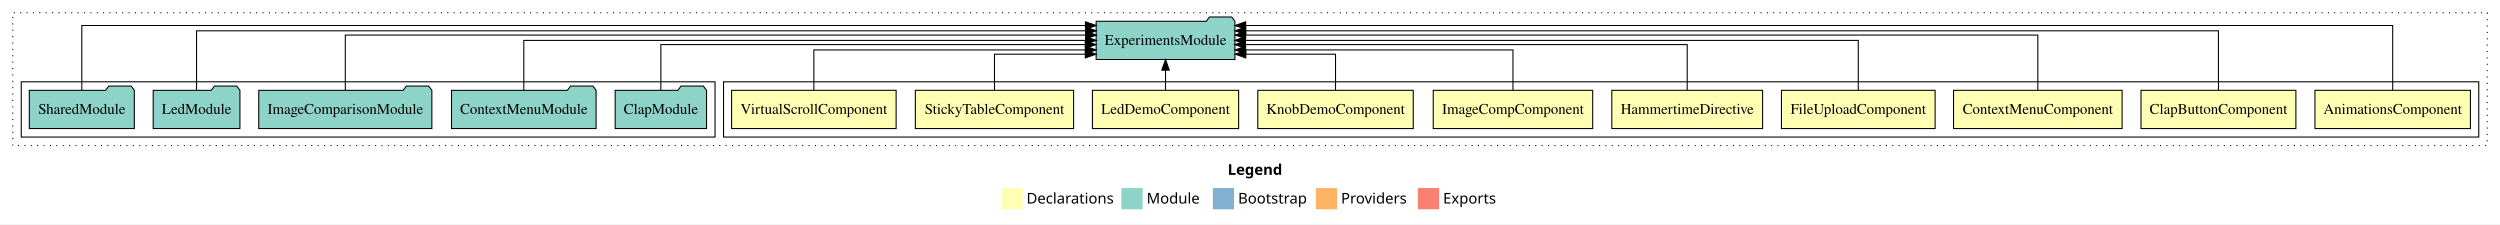
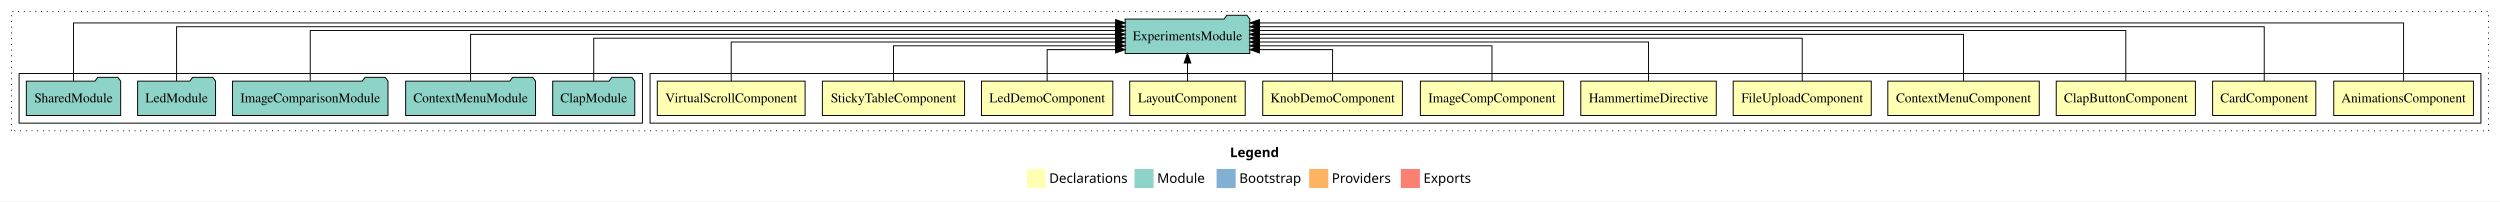
- <svg xmlns="http://www.w3.org/2000/svg" width="2353pt" height="211pt" viewBox="0.00 0.00 2353.00 211.00">
+ <svg xmlns="http://www.w3.org/2000/svg" width="2619pt" height="211pt" viewBox="0.00 0.00 2619.00 211.00">
  <g id="graph0" class="graph" transform="scale(1 1) rotate(0) translate(4 207)">
-     <polygon fill="#ffffff" stroke="transparent" points="-4,4 -4,-207 2349,-207 2349,4 -4,4" />
-     <text text-anchor="start" x="1151.509" y="-42.4" font-family="sans-serif" font-weight="bold" font-size="14.00" fill="#000000">Legend</text>
-     <polygon fill="#ffffb3" stroke="transparent" points="938.5,-10 938.5,-30 958.5,-30 958.5,-10 938.5,-10" />
-     <text text-anchor="start" x="962.129" y="-15.4" font-family="sans-serif" font-size="14.00" fill="#000000">  Declarations</text>
-     <polygon fill="#8dd3c7" stroke="transparent" points="1051.5,-10 1051.5,-30 1071.5,-30 1071.5,-10 1051.5,-10" />
-     <text text-anchor="start" x="1075.225" y="-15.4" font-family="sans-serif" font-size="14.00" fill="#000000">  Module</text>
-     <polygon fill="#80b1d3" stroke="transparent" points="1137.5,-10 1137.5,-30 1157.5,-30 1157.5,-10 1137.5,-10" />
-     <text text-anchor="start" x="1161.281" y="-15.4" font-family="sans-serif" font-size="14.00" fill="#000000">  Bootstrap</text>
-     <polygon fill="#fdb462" stroke="transparent" points="1234.5,-10 1234.5,-30 1254.5,-30 1254.5,-10 1234.5,-10" />
-     <text text-anchor="start" x="1258.173" y="-15.4" font-family="sans-serif" font-size="14.00" fill="#000000">  Providers</text>
-     <polygon fill="#fb8072" stroke="transparent" points="1330.5,-10 1330.5,-30 1350.5,-30 1350.5,-10 1330.5,-10" />
-     <text text-anchor="start" x="1354.226" y="-15.4" font-family="sans-serif" font-size="14.00" fill="#000000">  Exports</text>
+     <polygon fill="#ffffff" stroke="transparent" points="-4,4 -4,-207 2615,-207 2615,4 -4,4" />
+     <text text-anchor="start" x="1284.509" y="-42.4" font-family="sans-serif" font-weight="bold" font-size="14.00" fill="#000000">Legend</text>
+     <polygon fill="#ffffb3" stroke="transparent" points="1071.5,-10 1071.5,-30 1091.5,-30 1091.5,-10 1071.5,-10" />
+     <text text-anchor="start" x="1095.129" y="-15.4" font-family="sans-serif" font-size="14.00" fill="#000000">  Declarations</text>
+     <polygon fill="#8dd3c7" stroke="transparent" points="1184.5,-10 1184.5,-30 1204.5,-30 1204.5,-10 1184.5,-10" />
+     <text text-anchor="start" x="1208.225" y="-15.4" font-family="sans-serif" font-size="14.00" fill="#000000">  Module</text>
+     <polygon fill="#80b1d3" stroke="transparent" points="1270.5,-10 1270.5,-30 1290.5,-30 1290.5,-10 1270.5,-10" />
+     <text text-anchor="start" x="1294.281" y="-15.4" font-family="sans-serif" font-size="14.00" fill="#000000">  Bootstrap</text>
+     <polygon fill="#fdb462" stroke="transparent" points="1367.5,-10 1367.5,-30 1387.5,-30 1387.5,-10 1367.5,-10" />
+     <text text-anchor="start" x="1391.173" y="-15.4" font-family="sans-serif" font-size="14.00" fill="#000000">  Providers</text>
+     <polygon fill="#fb8072" stroke="transparent" points="1463.5,-10 1463.5,-30 1483.5,-30 1483.5,-10 1463.5,-10" />
+     <text text-anchor="start" x="1487.226" y="-15.4" font-family="sans-serif" font-size="14.00" fill="#000000">  Exports</text>
    <g id="clust1" class="cluster">
-       <polygon fill="none" stroke="#000000" stroke-dasharray="1,5" points="8,-70 8,-195 2337,-195 2337,-70 8,-70" />
+       <polygon fill="none" stroke="#000000" stroke-dasharray="1,5" points="8,-70 8,-195 2603,-195 2603,-70 8,-70" />
    </g>
    <g id="clust2" class="cluster">
-       <polygon fill="none" stroke="#000000" points="677,-78 677,-130 2329,-130 2329,-78 677,-78" />
+       <polygon fill="none" stroke="#000000" points="677,-78 677,-130 2595,-130 2595,-78 677,-78" />
    </g>
-     <g id="clust13" class="cluster">
+     <g id="clust15" class="cluster">
      <polygon fill="none" stroke="#000000" points="16,-78 16,-130 669,-130 669,-78 16,-78" />
    </g>
    <g id="node1" class="node">
-       <polygon fill="#ffffb3" stroke="#000000" points="2321.161,-122 2174.839,-122 2174.839,-86 2321.161,-86 2321.161,-122" />
-       <text text-anchor="middle" x="2248" y="-99.8" font-family="Times,serif" font-size="14.00" fill="#000000">AnimationsComponent</text>
+       <polygon fill="#ffffb3" stroke="#000000" points="2587.161,-122 2440.839,-122 2440.839,-86 2587.161,-86 2587.161,-122" />
+       <text text-anchor="middle" x="2514" y="-99.8" font-family="Times,serif" font-size="14.00" fill="#000000">AnimationsComponent</text>
    </g>
-     <g id="node11" class="node">
-       <polygon fill="#8dd3c7" stroke="#000000" points="1158.309,-187 1155.309,-191 1134.309,-191 1131.309,-187 1027.691,-187 1027.691,-151 1158.309,-151 1158.309,-187" />
-       <text text-anchor="middle" x="1093" y="-164.8" font-family="Times,serif" font-size="14.00" fill="#000000">ExperimentsModule</text>
+     <g id="node13" class="node">
+       <polygon fill="#8dd3c7" stroke="#000000" points="1305.309,-187 1302.309,-191 1281.309,-191 1278.309,-187 1174.691,-187 1174.691,-151 1305.309,-151 1305.309,-187" />
+       <text text-anchor="middle" x="1240" y="-164.8" font-family="Times,serif" font-size="14.00" fill="#000000">ExperimentsModule</text>
    </g>
    <g id="edge1" class="edge">
-       <path fill="none" stroke="#000000" d="M2248,-122.323C2248,-145.66 2248,-183 2248,-183 2248,-183 1168.407,-183 1168.407,-183" />
-       <polygon fill="#000000" stroke="#000000" points="1168.407,-179.5 1158.407,-183 1168.407,-186.5 1168.407,-179.5" />
+       <path fill="none" stroke="#000000" d="M2514,-122.323C2514,-145.66 2514,-183 2514,-183 2514,-183 1315.37,-183 1315.37,-183" />
+       <polygon fill="#000000" stroke="#000000" points="1315.371,-179.5 1305.37,-183 1315.37,-186.5 1315.371,-179.5" />
    </g>
    <g id="node2" class="node">
-       <polygon fill="#ffffb3" stroke="#000000" points="2156.892,-122 2011.108,-122 2011.108,-86 2156.892,-86 2156.892,-122" />
-       <text text-anchor="middle" x="2084" y="-99.8" font-family="Times,serif" font-size="14.00" fill="#000000">ClapButtonComponent</text>
+       <polygon fill="#ffffb3" stroke="#000000" points="2422.045,-122 2313.955,-122 2313.955,-86 2422.045,-86 2422.045,-122" />
+       <text text-anchor="middle" x="2368" y="-99.8" font-family="Times,serif" font-size="14.00" fill="#000000">CardComponent</text>
    </g>
    <g id="edge2" class="edge">
-       <path fill="none" stroke="#000000" d="M2084,-122.292C2084,-144.206 2084,-178 2084,-178 2084,-178 1168.406,-178 1168.406,-178" />
-       <polygon fill="#000000" stroke="#000000" points="1168.406,-174.5 1158.406,-178 1168.406,-181.5 1168.406,-174.5" />
+       <path fill="none" stroke="#000000" d="M2368,-122.155C2368,-144.352 2368,-179 2368,-179 2368,-179 1315.522,-179 1315.522,-179" />
+       <polygon fill="#000000" stroke="#000000" points="1315.522,-175.5 1305.522,-179 1315.522,-182.5 1315.522,-175.5" />
    </g>
    <g id="node3" class="node">
-       <polygon fill="#ffffb3" stroke="#000000" points="1993.324,-122 1834.676,-122 1834.676,-86 1993.324,-86 1993.324,-122" />
-       <text text-anchor="middle" x="1914" y="-99.8" font-family="Times,serif" font-size="14.00" fill="#000000">ContextMenuComponent</text>
+       <polygon fill="#ffffb3" stroke="#000000" points="2295.892,-122 2150.108,-122 2150.108,-86 2295.892,-86 2295.892,-122" />
+       <text text-anchor="middle" x="2223" y="-99.8" font-family="Times,serif" font-size="14.00" fill="#000000">ClapButtonComponent</text>
    </g>
    <g id="edge3" class="edge">
-       <path fill="none" stroke="#000000" d="M1914,-122.027C1914,-142.767 1914,-174 1914,-174 1914,-174 1168.453,-174 1168.453,-174" />
-       <polygon fill="#000000" stroke="#000000" points="1168.453,-170.5 1158.453,-174 1168.453,-177.5 1168.453,-170.5" />
+       <path fill="none" stroke="#000000" d="M2223,-122.284C2223,-143.321 2223,-175 2223,-175 2223,-175 1315.259,-175 1315.259,-175" />
+       <polygon fill="#000000" stroke="#000000" points="1315.259,-171.5 1305.259,-175 1315.259,-178.5 1315.259,-171.5" />
    </g>
    <g id="node4" class="node">
-       <polygon fill="#ffffb3" stroke="#000000" points="1817.323,-122 1672.677,-122 1672.677,-86 1817.323,-86 1817.323,-122" />
-       <text text-anchor="middle" x="1745" y="-99.8" font-family="Times,serif" font-size="14.00" fill="#000000">FileUploadComponent</text>
+       <polygon fill="#ffffb3" stroke="#000000" points="2132.324,-122 1973.676,-122 1973.676,-86 2132.324,-86 2132.324,-122" />
+       <text text-anchor="middle" x="2053" y="-99.8" font-family="Times,serif" font-size="14.00" fill="#000000">ContextMenuComponent</text>
    </g>
    <g id="edge4" class="edge">
-       <path fill="none" stroke="#000000" d="M1745,-122.106C1745,-141.339 1745,-169 1745,-169 1745,-169 1168.2,-169 1168.2,-169" />
-       <polygon fill="#000000" stroke="#000000" points="1168.2,-165.5 1158.2,-169 1168.2,-172.5 1168.2,-165.5" />
+       <path fill="none" stroke="#000000" d="M2053,-122.308C2053,-142.145 2053,-171 2053,-171 2053,-171 1315.157,-171 1315.157,-171" />
+       <polygon fill="#000000" stroke="#000000" points="1315.157,-167.5 1305.157,-171 1315.157,-174.5 1315.157,-167.5" />
    </g>
    <g id="node5" class="node">
-       <polygon fill="#ffffb3" stroke="#000000" points="1654.947,-122 1513.053,-122 1513.053,-86 1654.947,-86 1654.947,-122" />
-       <text text-anchor="middle" x="1584" y="-99.8" font-family="Times,serif" font-size="14.00" fill="#000000">HammertimeDirective</text>
+       <polygon fill="#ffffb3" stroke="#000000" points="1956.323,-122 1811.677,-122 1811.677,-86 1956.323,-86 1956.323,-122" />
+       <text text-anchor="middle" x="1884" y="-99.8" font-family="Times,serif" font-size="14.00" fill="#000000">FileUploadComponent</text>
    </g>
    <g id="edge5" class="edge">
-       <path fill="none" stroke="#000000" d="M1584,-122.302C1584,-140.27 1584,-165 1584,-165 1584,-165 1168.201,-165 1168.201,-165" />
-       <polygon fill="#000000" stroke="#000000" points="1168.201,-161.5 1158.201,-165 1168.201,-168.5 1168.201,-161.5" />
+       <path fill="none" stroke="#000000" d="M1884,-122.222C1884,-140.828 1884,-167 1884,-167 1884,-167 1315.294,-167 1315.294,-167" />
+       <polygon fill="#000000" stroke="#000000" points="1315.294,-163.5 1305.294,-167 1315.294,-170.5 1315.294,-163.5" />
    </g>
    <g id="node6" class="node">
-       <polygon fill="#ffffb3" stroke="#000000" points="1495.041,-122 1344.959,-122 1344.959,-86 1495.041,-86 1495.041,-122" />
-       <text text-anchor="middle" x="1420" y="-99.8" font-family="Times,serif" font-size="14.00" fill="#000000">ImageCompComponent</text>
+       <polygon fill="#ffffb3" stroke="#000000" points="1793.947,-122 1652.053,-122 1652.053,-86 1793.947,-86 1793.947,-122" />
+       <text text-anchor="middle" x="1723" y="-99.8" font-family="Times,serif" font-size="14.00" fill="#000000">HammertimeDirective</text>
    </g>
    <g id="edge6" class="edge">
-       <path fill="none" stroke="#000000" d="M1420,-122.027C1420,-138.398 1420,-160 1420,-160 1420,-160 1168.387,-160 1168.387,-160" />
-       <polygon fill="#000000" stroke="#000000" points="1168.387,-156.5 1158.387,-160 1168.387,-163.5 1168.387,-156.5" />
+       <path fill="none" stroke="#000000" d="M1723,-122.022C1723,-139.373 1723,-163 1723,-163 1723,-163 1315.391,-163 1315.391,-163" />
+       <polygon fill="#000000" stroke="#000000" points="1315.391,-159.5 1305.391,-163 1315.391,-166.5 1315.391,-159.5" />
    </g>
    <g id="node7" class="node">
-       <polygon fill="#ffffb3" stroke="#000000" points="1326.151,-122 1179.849,-122 1179.849,-86 1326.151,-86 1326.151,-122" />
-       <text text-anchor="middle" x="1253" y="-99.8" font-family="Times,serif" font-size="14.00" fill="#000000">KnobDemoComponent</text>
+       <polygon fill="#ffffb3" stroke="#000000" points="1634.041,-122 1483.959,-122 1483.959,-86 1634.041,-86 1634.041,-122" />
+       <text text-anchor="middle" x="1559" y="-99.8" font-family="Times,serif" font-size="14.00" fill="#000000">ImageCompComponent</text>
    </g>
    <g id="edge7" class="edge">
-       <path fill="none" stroke="#000000" d="M1253,-122.187C1253,-137.182 1253,-156 1253,-156 1253,-156 1168.54,-156 1168.54,-156" />
-       <polygon fill="#000000" stroke="#000000" points="1168.54,-152.5 1158.54,-156 1168.54,-159.5 1168.54,-152.5" />
+       <path fill="none" stroke="#000000" d="M1559,-122.009C1559,-138.049 1559,-159 1559,-159 1559,-159 1315.324,-159 1315.324,-159" />
+       <polygon fill="#000000" stroke="#000000" points="1315.324,-155.5 1305.324,-159 1315.324,-162.5 1315.324,-155.5" />
    </g>
    <g id="node8" class="node">
+       <polygon fill="#ffffb3" stroke="#000000" points="1465.151,-122 1318.849,-122 1318.849,-86 1465.151,-86 1465.151,-122" />
+       <text text-anchor="middle" x="1392" y="-99.8" font-family="Times,serif" font-size="14.00" fill="#000000">KnobDemoComponent</text>
+     </g>
+     <g id="edge8" class="edge">
+       <path fill="none" stroke="#000000" d="M1392,-122.124C1392,-136.783 1392,-155 1392,-155 1392,-155 1315.344,-155 1315.344,-155" />
+       <polygon fill="#000000" stroke="#000000" points="1315.344,-151.5 1305.344,-155 1315.344,-158.5 1315.344,-151.5" />
+     </g>
+     <g id="node9" class="node">
+       <polygon fill="#ffffb3" stroke="#000000" points="1300.49,-122 1179.51,-122 1179.51,-86 1300.49,-86 1300.49,-122" />
+       <text text-anchor="middle" x="1240" y="-99.8" font-family="Times,serif" font-size="14.00" fill="#000000">LayoutComponent</text>
+     </g>
+     <g id="edge9" class="edge">
+       <path fill="none" stroke="#000000" d="M1240,-122.106C1240,-122.106 1240,-140.991 1240,-140.991" />
+       <polygon fill="#000000" stroke="#000000" points="1236.5,-140.991 1240,-150.991 1243.5,-140.991 1236.5,-140.991" />
+     </g>
+     <g id="node10" class="node">
      <polygon fill="#ffffb3" stroke="#000000" points="1161.812,-122 1024.188,-122 1024.188,-86 1161.812,-86 1161.812,-122" />
      <text text-anchor="middle" x="1093" y="-99.8" font-family="Times,serif" font-size="14.00" fill="#000000">LedDemoComponent</text>
    </g>
-     <g id="edge8" class="edge">
-       <path fill="none" stroke="#000000" d="M1093,-122.106C1093,-122.106 1093,-140.991 1093,-140.991" />
-       <polygon fill="#000000" stroke="#000000" points="1089.5,-140.991 1093,-150.991 1096.5,-140.991 1089.5,-140.991" />
+     <g id="edge10" class="edge">
+       <path fill="none" stroke="#000000" d="M1093,-122.124C1093,-136.783 1093,-155 1093,-155 1093,-155 1164.668,-155 1164.668,-155" />
+       <polygon fill="#000000" stroke="#000000" points="1164.668,-158.5 1174.668,-155 1164.668,-151.5 1164.668,-158.5" />
    </g>
-     <g id="node9" class="node">
+     <g id="node11" class="node">
      <polygon fill="#ffffb3" stroke="#000000" points="1006.483,-122 857.517,-122 857.517,-86 1006.483,-86 1006.483,-122" />
      <text text-anchor="middle" x="932" y="-99.8" font-family="Times,serif" font-size="14.00" fill="#000000">StickyTableComponent</text>
    </g>
-     <g id="edge9" class="edge">
-       <path fill="none" stroke="#000000" d="M932,-122.187C932,-137.182 932,-156 932,-156 932,-156 1017.515,-156 1017.515,-156" />
-       <polygon fill="#000000" stroke="#000000" points="1017.515,-159.5 1027.515,-156 1017.515,-152.5 1017.515,-159.5" />
+     <g id="edge11" class="edge">
+       <path fill="none" stroke="#000000" d="M932,-122.009C932,-138.049 932,-159 932,-159 932,-159 1164.681,-159 1164.681,-159" />
+       <polygon fill="#000000" stroke="#000000" points="1164.681,-162.5 1174.681,-159 1164.681,-155.5 1164.681,-162.5" />
    </g>
-     <g id="node10" class="node">
+     <g id="node12" class="node">
      <polygon fill="#ffffb3" stroke="#000000" points="839.426,-122 684.574,-122 684.574,-86 839.426,-86 839.426,-122" />
      <text text-anchor="middle" x="762" y="-99.8" font-family="Times,serif" font-size="14.00" fill="#000000">VirtualScrollComponent</text>
    </g>
-     <g id="edge10" class="edge">
-       <path fill="none" stroke="#000000" d="M762,-122.027C762,-138.398 762,-160 762,-160 762,-160 1017.605,-160 1017.605,-160" />
-       <polygon fill="#000000" stroke="#000000" points="1017.605,-163.5 1027.605,-160 1017.605,-156.5 1017.605,-163.5" />
+     <g id="edge12" class="edge">
+       <path fill="none" stroke="#000000" d="M762,-122.022C762,-139.373 762,-163 762,-163 762,-163 1164.538,-163 1164.538,-163" />
+       <polygon fill="#000000" stroke="#000000" points="1164.538,-166.5 1174.538,-163 1164.538,-159.5 1164.538,-166.5" />
    </g>
-     <g id="node12" class="node">
+     <g id="node14" class="node">
      <polygon fill="#8dd3c7" stroke="#000000" points="660.992,-122 657.992,-126 636.992,-126 633.992,-122 575.008,-122 575.008,-86 660.992,-86 660.992,-122" />
      <text text-anchor="middle" x="618" y="-99.8" font-family="Times,serif" font-size="14.00" fill="#000000">ClapModule</text>
    </g>
-     <g id="edge11" class="edge">
-       <path fill="none" stroke="#000000" d="M618,-122.302C618,-140.27 618,-165 618,-165 618,-165 1017.452,-165 1017.452,-165" />
-       <polygon fill="#000000" stroke="#000000" points="1017.452,-168.5 1027.452,-165 1017.452,-161.5 1017.452,-168.5" />
+     <g id="edge13" class="edge">
+       <path fill="none" stroke="#000000" d="M618,-122.222C618,-140.828 618,-167 618,-167 618,-167 1164.611,-167 1164.611,-167" />
+       <polygon fill="#000000" stroke="#000000" points="1164.611,-170.5 1174.611,-167 1164.611,-163.5 1164.611,-170.5" />
    </g>
-     <g id="node13" class="node">
+     <g id="node15" class="node">
      <polygon fill="#8dd3c7" stroke="#000000" points="557.042,-122 554.042,-126 533.042,-126 530.042,-122 420.958,-122 420.958,-86 557.042,-86 557.042,-122" />
      <text text-anchor="middle" x="489" y="-99.8" font-family="Times,serif" font-size="14.00" fill="#000000">ContextMenuModule</text>
    </g>
-     <g id="edge12" class="edge">
-       <path fill="none" stroke="#000000" d="M489,-122.106C489,-141.339 489,-169 489,-169 489,-169 1017.788,-169 1017.788,-169" />
-       <polygon fill="#000000" stroke="#000000" points="1017.788,-172.5 1027.787,-169 1017.788,-165.5 1017.788,-172.5" />
+     <g id="edge14" class="edge">
+       <path fill="none" stroke="#000000" d="M489,-122.308C489,-142.145 489,-171 489,-171 489,-171 1164.667,-171 1164.667,-171" />
+       <polygon fill="#000000" stroke="#000000" points="1164.668,-174.5 1174.667,-171 1164.667,-167.5 1164.668,-174.5" />
    </g>
-     <g id="node14" class="node">
+     <g id="node16" class="node">
      <polygon fill="#8dd3c7" stroke="#000000" points="402.468,-122 399.468,-126 378.468,-126 375.468,-122 239.532,-122 239.532,-86 402.468,-86 402.468,-122" />
      <text text-anchor="middle" x="321" y="-99.8" font-family="Times,serif" font-size="14.00" fill="#000000">ImageComparisonModule</text>
    </g>
-     <g id="edge13" class="edge">
-       <path fill="none" stroke="#000000" d="M321,-122.027C321,-142.767 321,-174 321,-174 321,-174 1017.845,-174 1017.845,-174" />
-       <polygon fill="#000000" stroke="#000000" points="1017.845,-177.5 1027.845,-174 1017.845,-170.5 1017.845,-177.5" />
+     <g id="edge15" class="edge">
+       <path fill="none" stroke="#000000" d="M321,-122.284C321,-143.321 321,-175 321,-175 321,-175 1164.645,-175 1164.645,-175" />
+       <polygon fill="#000000" stroke="#000000" points="1164.645,-178.5 1174.645,-175 1164.645,-171.5 1164.645,-178.5" />
    </g>
-     <g id="node15" class="node">
+     <g id="node17" class="node">
      <polygon fill="#8dd3c7" stroke="#000000" points="221.818,-122 218.818,-126 197.818,-126 194.818,-122 140.182,-122 140.182,-86 221.818,-86 221.818,-122" />
      <text text-anchor="middle" x="181" y="-99.8" font-family="Times,serif" font-size="14.00" fill="#000000">LedModule</text>
    </g>
-     <g id="edge14" class="edge">
-       <path fill="none" stroke="#000000" d="M181,-122.292C181,-144.206 181,-178 181,-178 181,-178 1017.777,-178 1017.777,-178" />
-       <polygon fill="#000000" stroke="#000000" points="1017.777,-181.5 1027.777,-178 1017.777,-174.5 1017.777,-181.5" />
+     <g id="edge16" class="edge">
+       <path fill="none" stroke="#000000" d="M181,-122.155C181,-144.352 181,-179 181,-179 181,-179 1164.554,-179 1164.554,-179" />
+       <polygon fill="#000000" stroke="#000000" points="1164.554,-182.5 1174.554,-179 1164.554,-175.5 1164.554,-182.5" />
    </g>
-     <g id="node16" class="node">
+     <g id="node18" class="node">
      <polygon fill="#8dd3c7" stroke="#000000" points="122.423,-122 119.423,-126 98.423,-126 95.423,-122 23.577,-122 23.577,-86 122.423,-86 122.423,-122" />
      <text text-anchor="middle" x="73" y="-99.8" font-family="Times,serif" font-size="14.00" fill="#000000">SharedModule</text>
    </g>
-     <g id="edge15" class="edge">
-       <path fill="none" stroke="#000000" d="M73,-122.323C73,-145.66 73,-183 73,-183 73,-183 1017.643,-183 1017.643,-183" />
-       <polygon fill="#000000" stroke="#000000" points="1017.643,-186.5 1027.643,-183 1017.643,-179.5 1017.643,-186.5" />
+     <g id="edge17" class="edge">
+       <path fill="none" stroke="#000000" d="M73,-122.323C73,-145.66 73,-183 73,-183 73,-183 1164.756,-183 1164.756,-183" />
+       <polygon fill="#000000" stroke="#000000" points="1164.756,-186.5 1174.756,-183 1164.756,-179.5 1164.756,-186.5" />
    </g>
  </g>
</svg>
